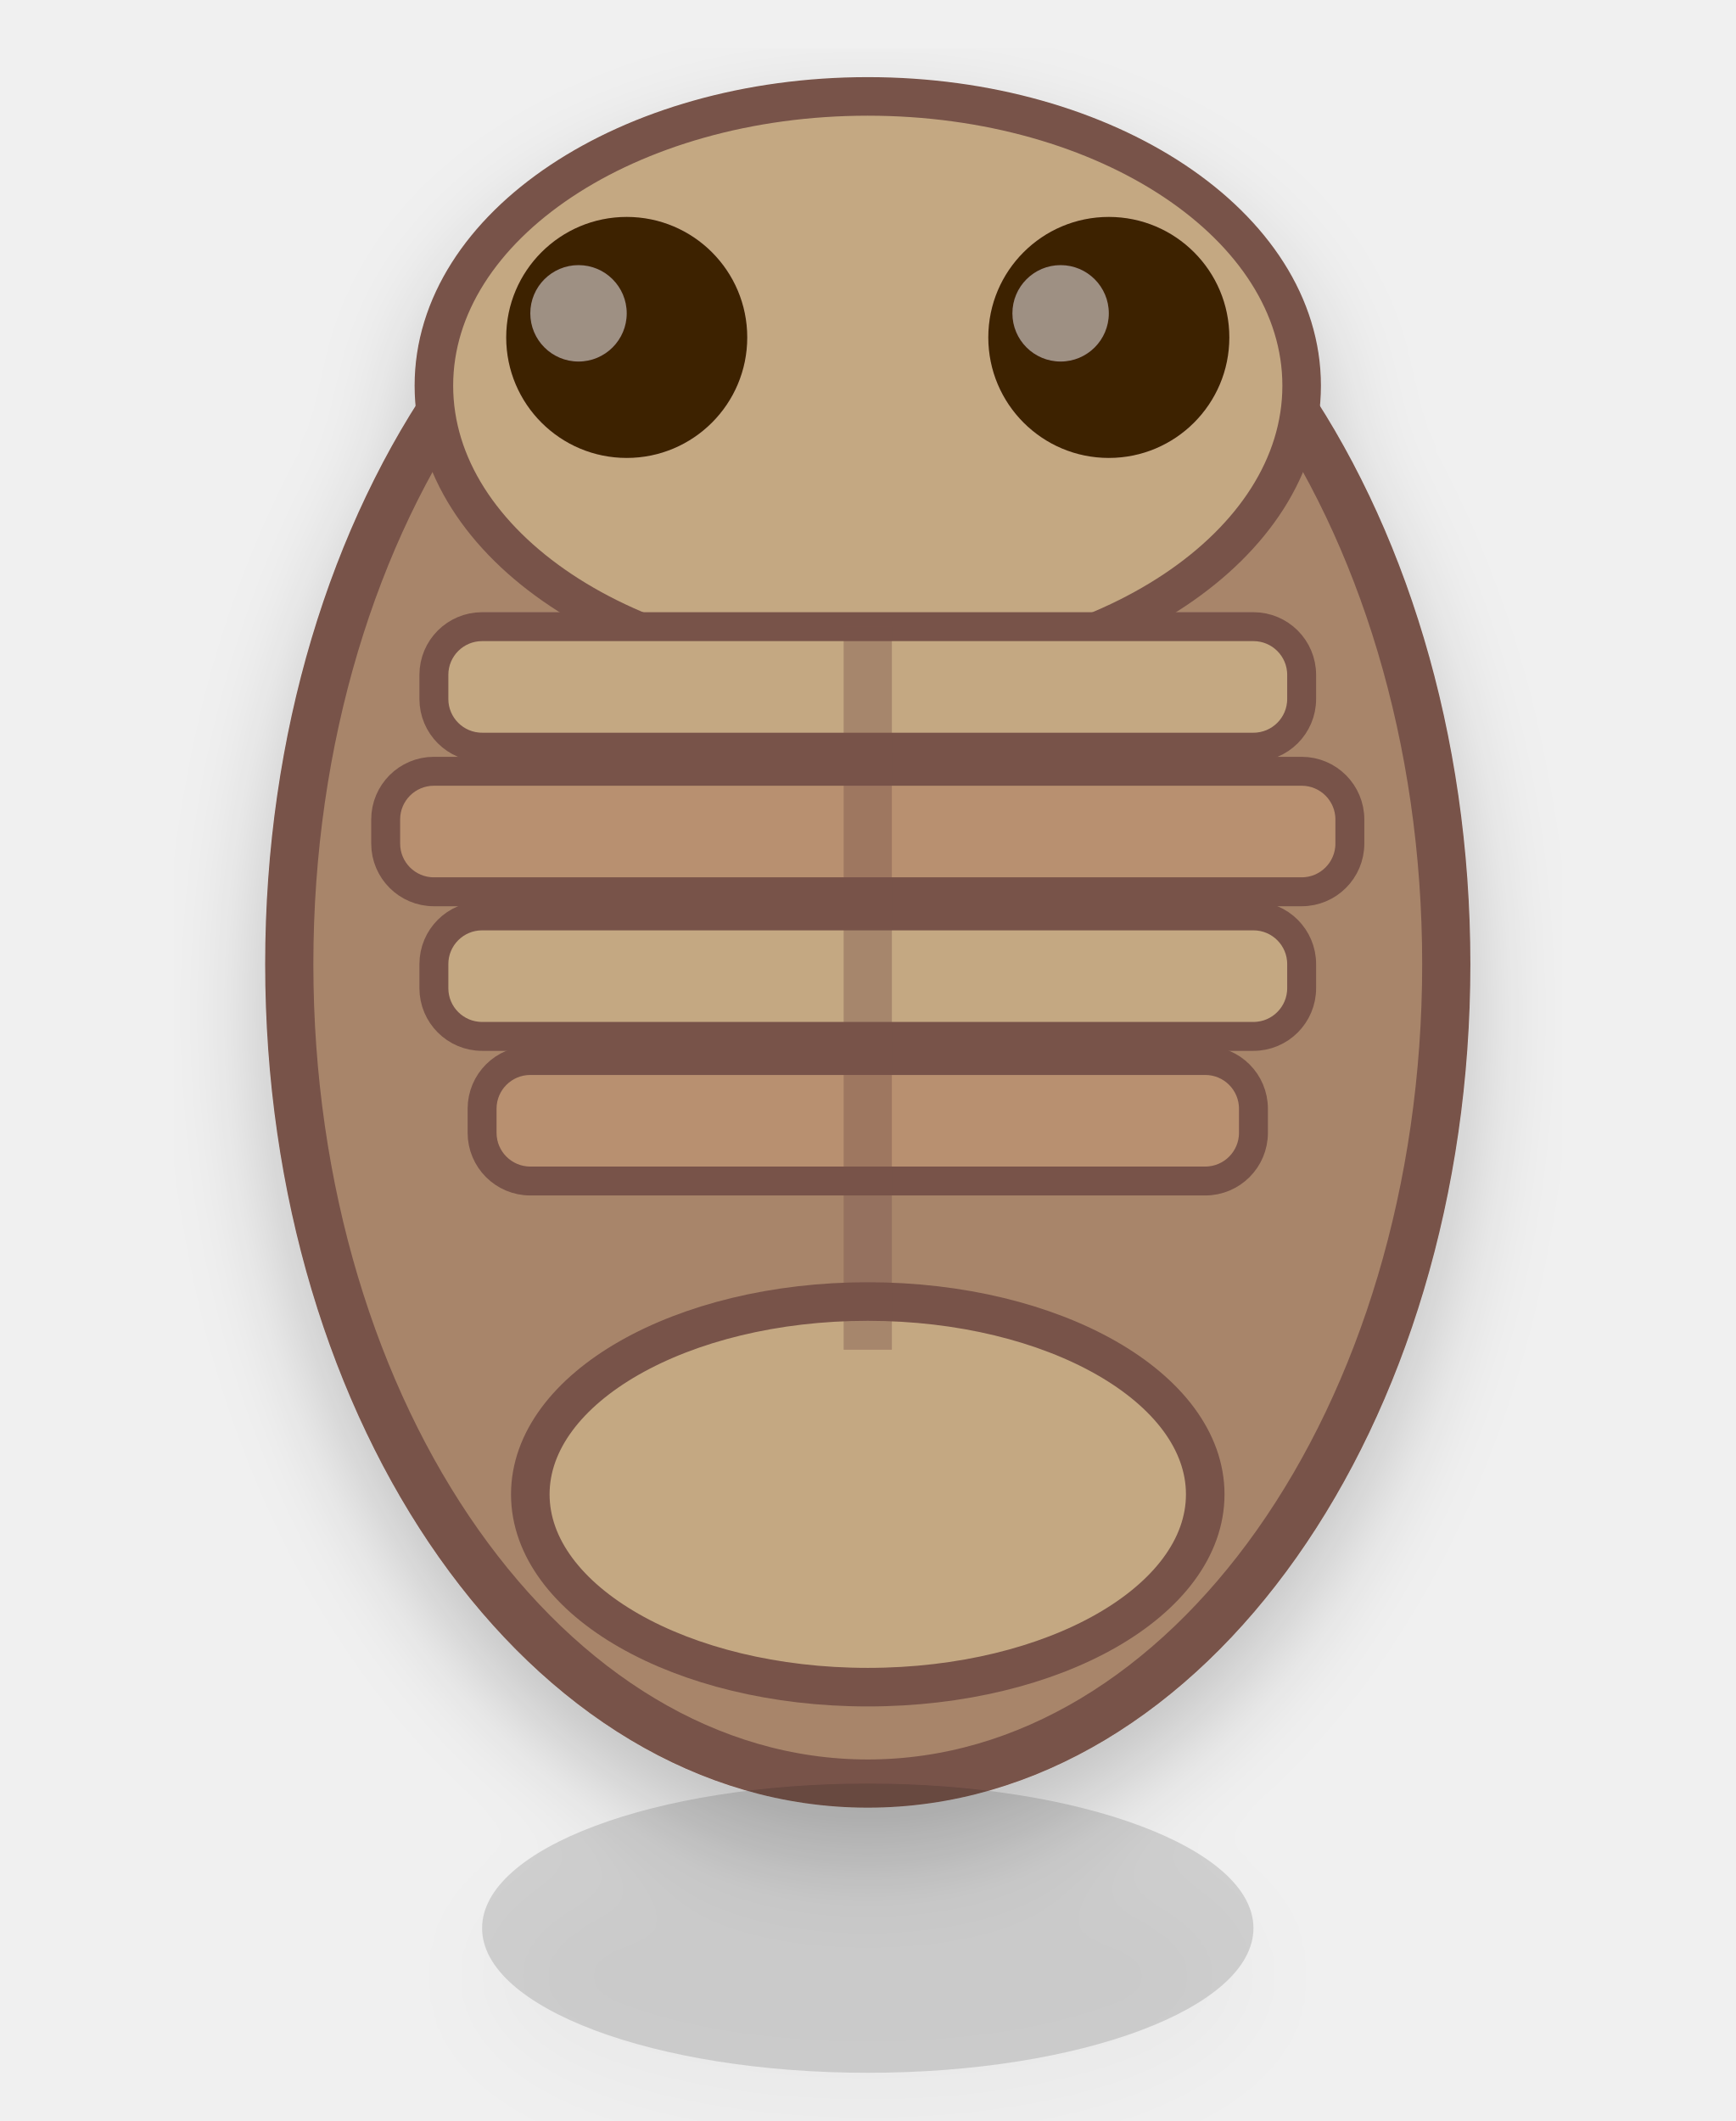
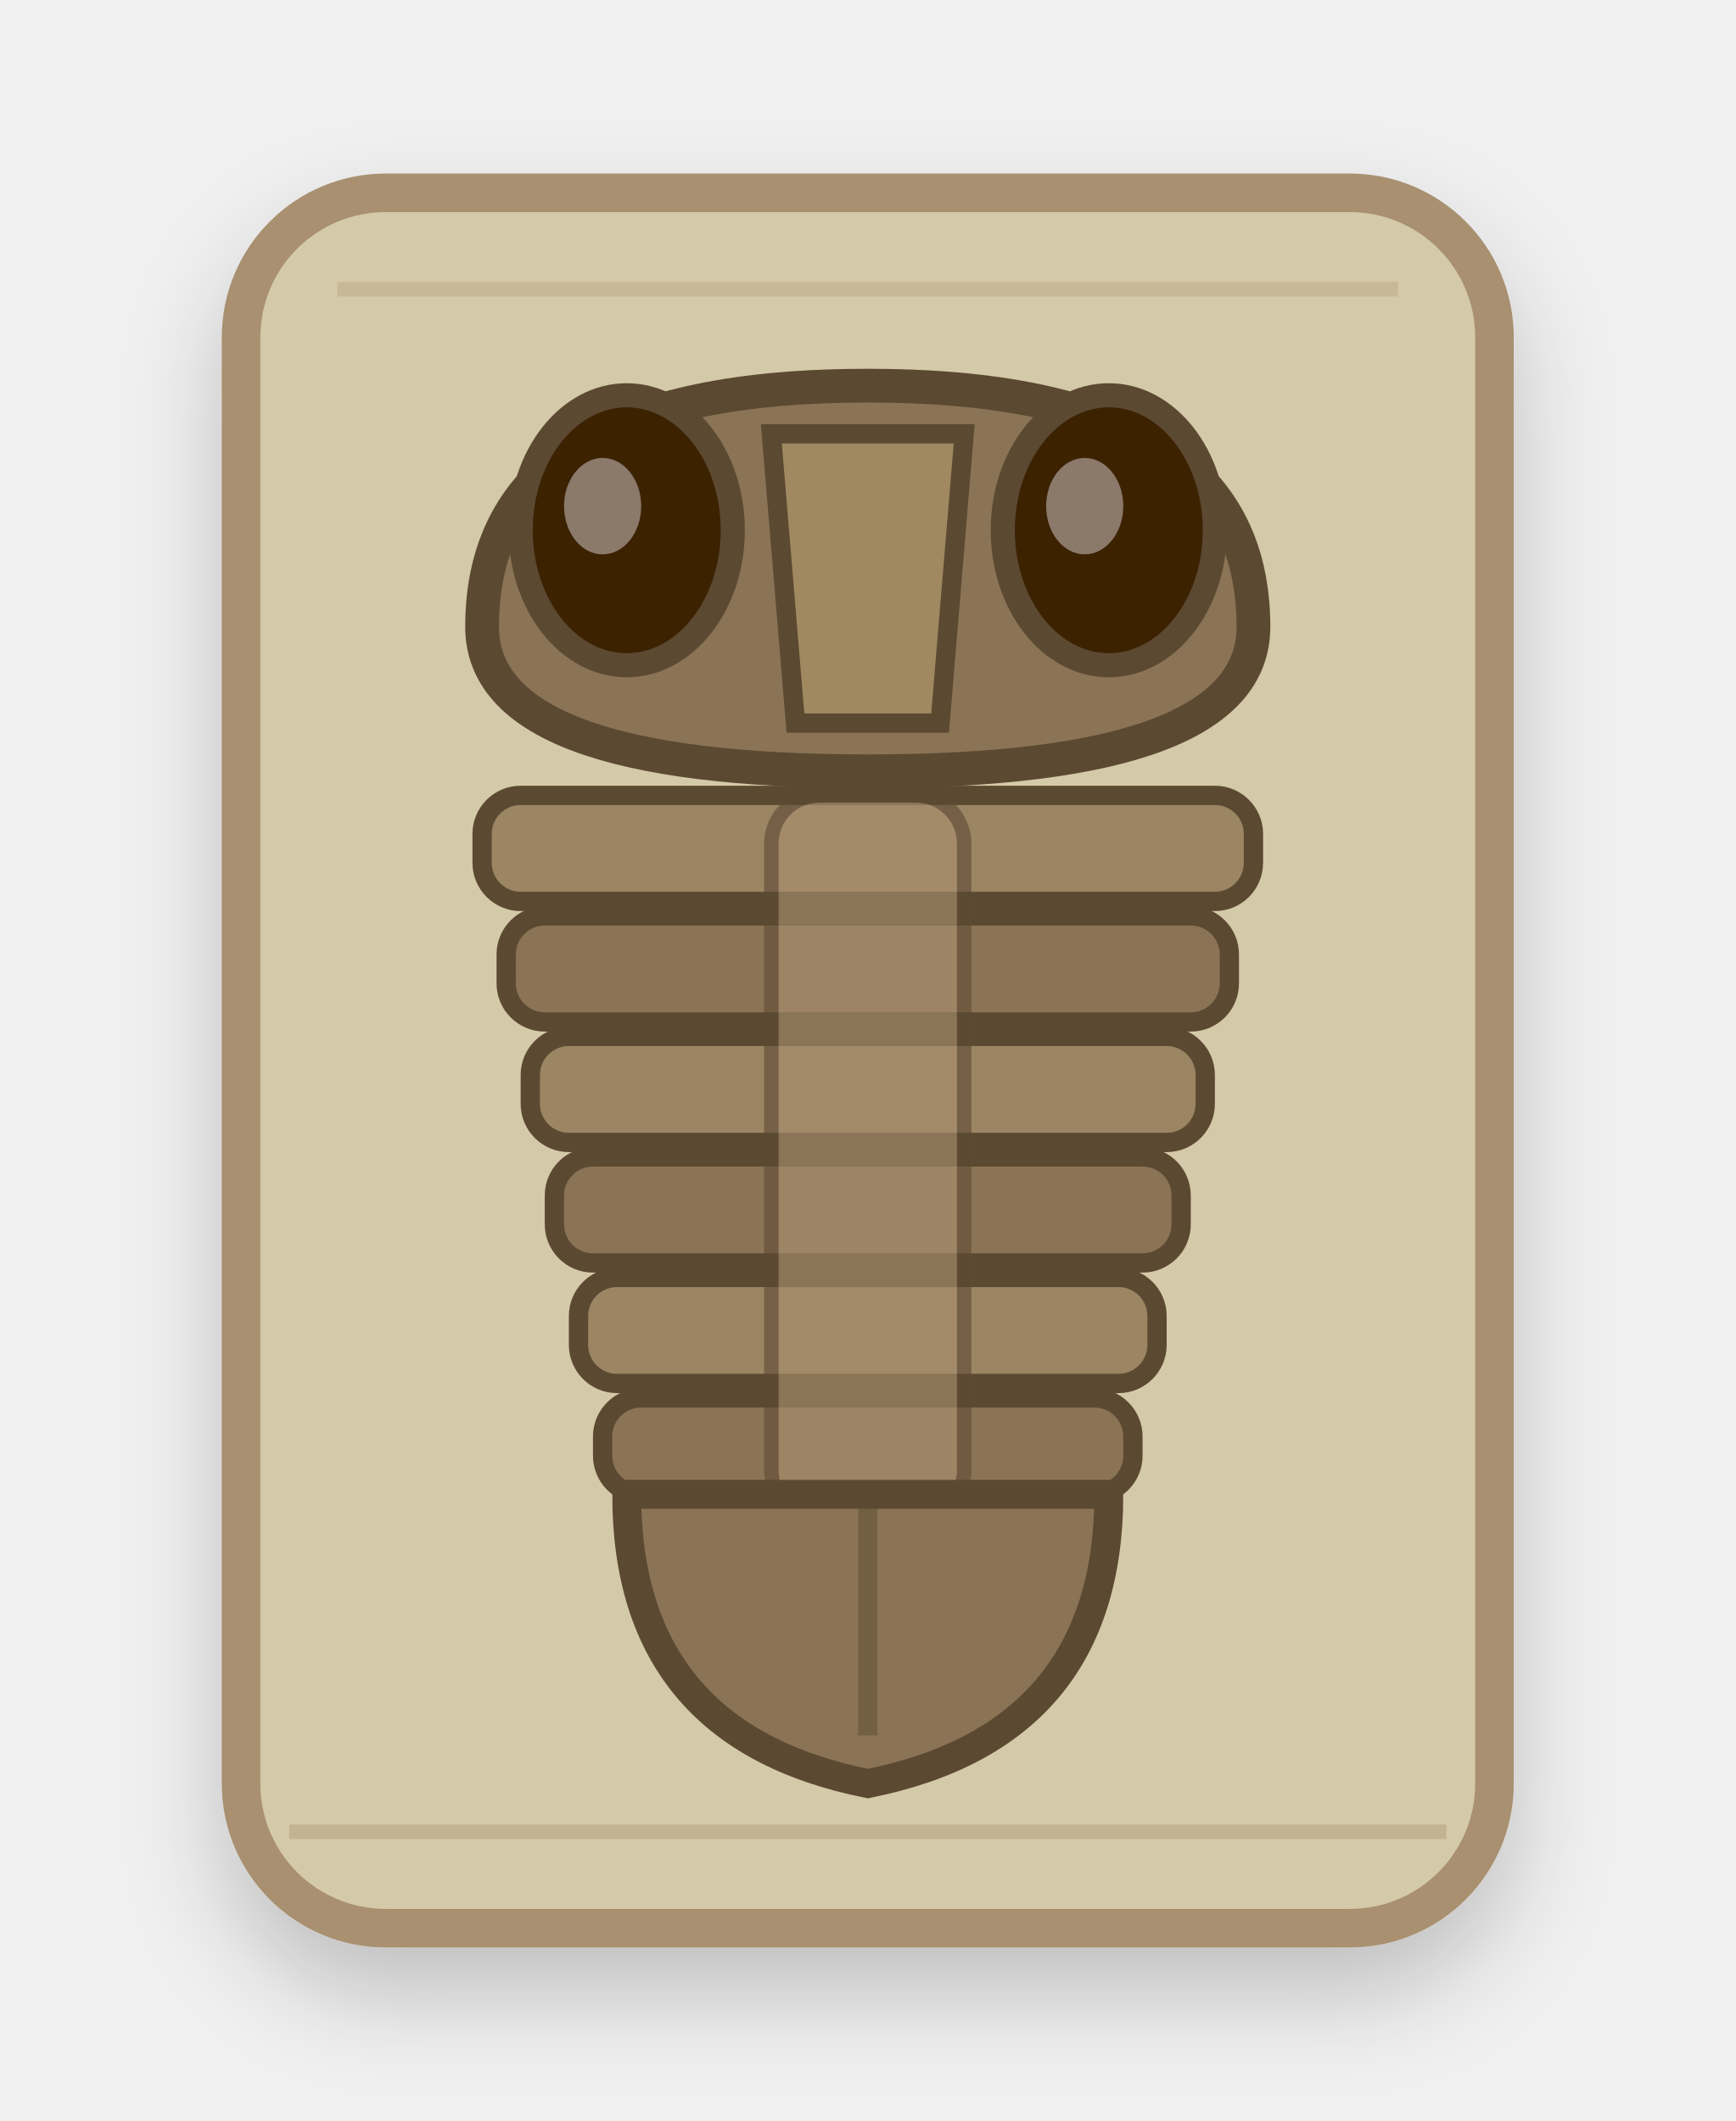
<svg xmlns="http://www.w3.org/2000/svg" viewBox="0 0 36 44" width="36" height="44">
  <defs>
    <filter id="shadow">
      <feDropShadow dx="0" dy="1" stdDeviation="1" flood-color="#00000033" />
    </filter>
  </defs>
  <g filter="url(#shadow)">
-     <ellipse cx="18" cy="20" rx="12" ry="17" fill="#a8856a" stroke="#78534a" stroke-width="1" />
-     <ellipse cx="18" cy="8" rx="9" ry="6" fill="#c4a882" stroke="#78534a" stroke-width="0.8" />
-     <circle cx="13" cy="7" r="2.5" fill="#3d2006" />
-     <circle cx="23" cy="7" r="2.5" fill="#3d2006" />
-     <circle cx="12" cy="6.5" r="1" fill="white" opacity="0.5" />
-     <circle cx="22" cy="6.5" r="1" fill="white" opacity="0.5" />
-     <rect x="9" y="13" width="18" height="2.5" rx="1" fill="#c4a882" stroke="#78534a" stroke-width="0.6" />
-     <rect x="8" y="16" width="20" height="2.5" rx="1" fill="#b89070" stroke="#78534a" stroke-width="0.6" />
-     <rect x="9" y="19" width="18" height="2.5" rx="1" fill="#c4a882" stroke="#78534a" stroke-width="0.6" />
-     <rect x="10" y="22" width="16" height="2.5" rx="1" fill="#b89070" stroke="#78534a" stroke-width="0.6" />
-     <ellipse cx="18" cy="31" rx="7" ry="4" fill="#c4a882" stroke="#78534a" stroke-width="0.8" />
-     <line x1="18" y1="13" x2="18" y2="28" stroke="#78534a" stroke-width="1" opacity="0.4" />
-     <ellipse cx="18" cy="40" rx="8" ry="3" fill="#00000022" />
+     <rect x="5" y="4" width="26" height="36" rx="3" fill="#d4c9a8" stroke="#a89070" stroke-width="0.8" />
+     <path d="M18,8 Q26,8 26,13 Q26,16 18,16 Q10,16 10,13 Q10,8 18,8Z" fill="#8b7355" stroke="#5c4a32" stroke-width="0.7" />
+     <ellipse cx="13" cy="11" rx="2.2" ry="2.8" fill="#3d2006" stroke="#5c4a32" stroke-width="0.5" />
+     <ellipse cx="23" cy="11" rx="2.2" ry="2.8" fill="#3d2006" stroke="#5c4a32" stroke-width="0.5" />
+     <ellipse cx="12.5" cy="10.5" rx="0.8" ry="1" fill="white" opacity="0.4" />
+     <ellipse cx="22.5" cy="10.5" rx="0.8" ry="1" fill="white" opacity="0.4" />
+     <path d="M16,9 L20,9 L19.5,15 L16.5,15Z" fill="#a08960" stroke="#5c4a32" stroke-width="0.4" />
+     <rect x="10" y="16.5" width="16" height="2.2" rx="0.8" fill="#9b8563" stroke="#5c4a32" stroke-width="0.4" />
+     <rect x="10.5" y="19" width="15" height="2.2" rx="0.8" fill="#8b7355" stroke="#5c4a32" stroke-width="0.4" />
+     <rect x="11" y="21.5" width="14" height="2.2" rx="0.8" fill="#9b8563" stroke="#5c4a32" stroke-width="0.4" />
+     <rect x="11.5" y="24" width="13" height="2.2" rx="0.8" fill="#8b7355" stroke="#5c4a32" stroke-width="0.4" />
+     <rect x="12" y="26.5" width="12" height="2.2" rx="0.8" fill="#9b8563" stroke="#5c4a32" stroke-width="0.4" />
+     <rect x="12.5" y="29" width="11" height="2" rx="0.8" fill="#8b7355" stroke="#5c4a32" stroke-width="0.4" />
+     <rect x="16" y="16.5" width="4" height="15" rx="1" fill="#a89070" stroke="#5c4a32" stroke-width="0.3" opacity="0.6" />
+     <path d="M13,31 Q13,36 18,37 Q23,36 23,31Z" fill="#8b7355" stroke="#5c4a32" stroke-width="0.6" />
+     <line x1="18" y1="31" x2="18" y2="36" stroke="#5c4a32" stroke-width="0.4" opacity="0.5" />
+     <line x1="6" y1="38" x2="30" y2="38" stroke="#a89070" stroke-width="0.3" opacity="0.4" />
+     <line x1="7" y1="6" x2="29" y2="6" stroke="#a89070" stroke-width="0.3" opacity="0.3" />
  </g>
</svg>
